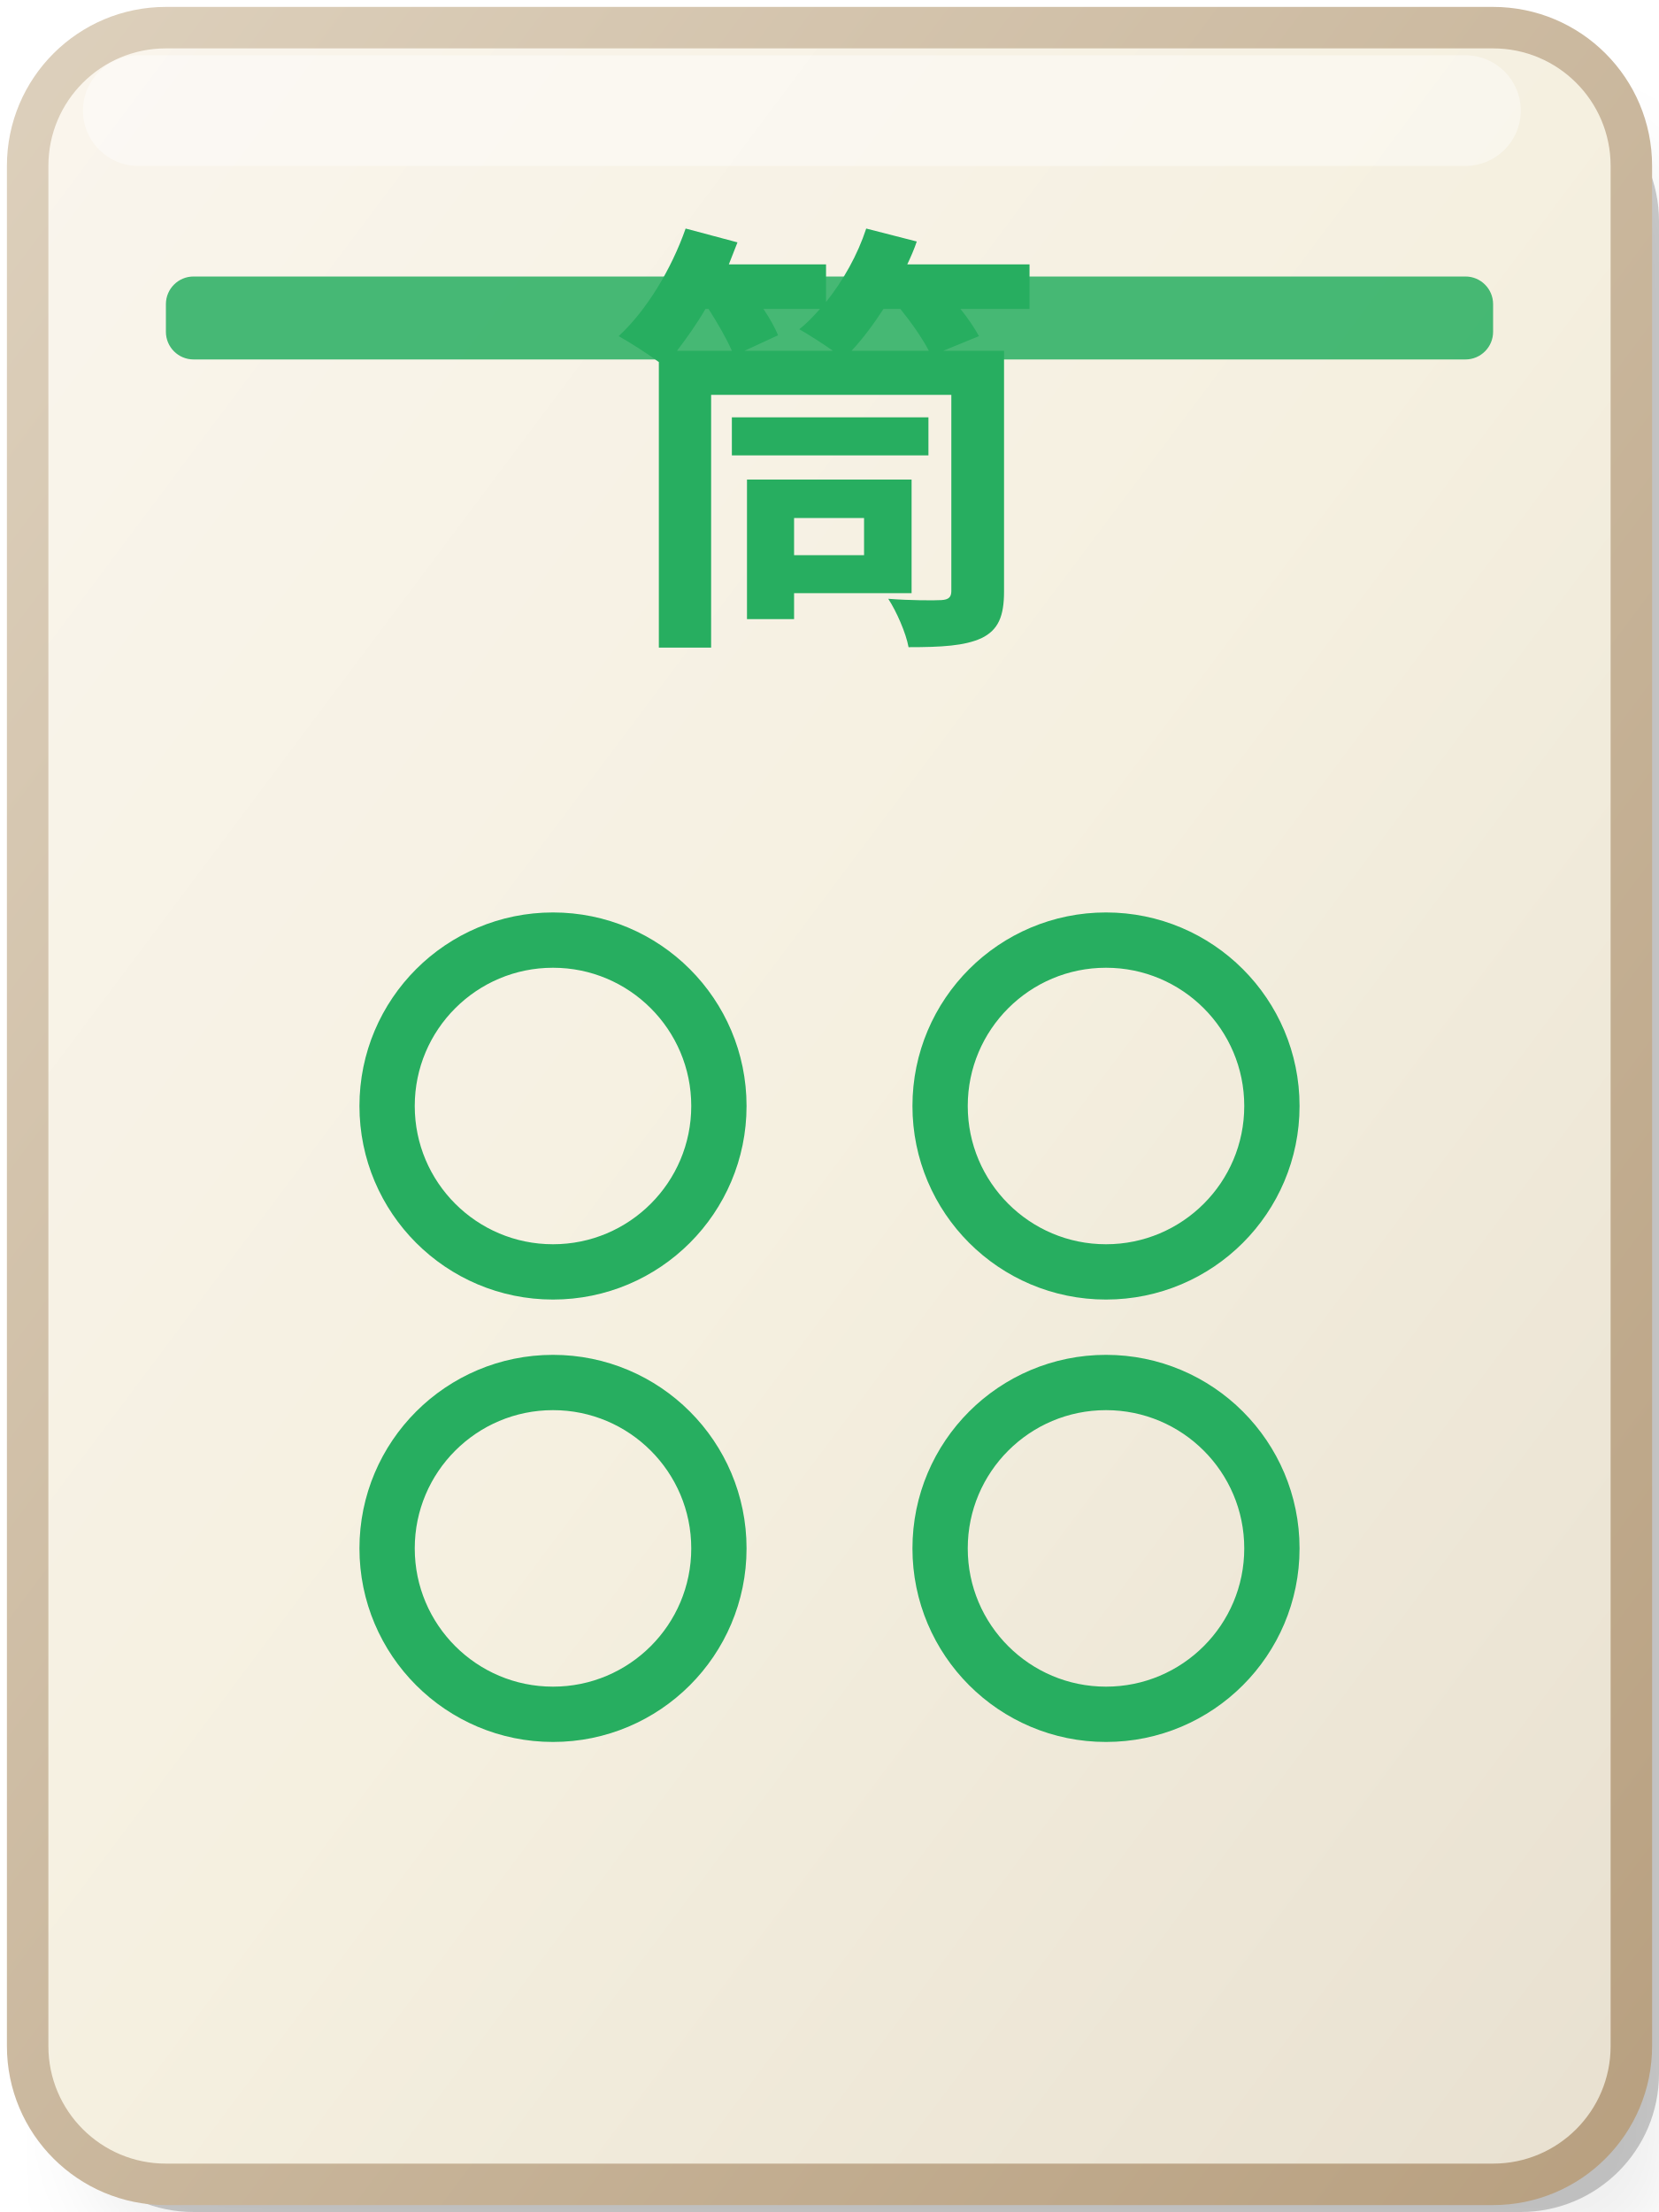
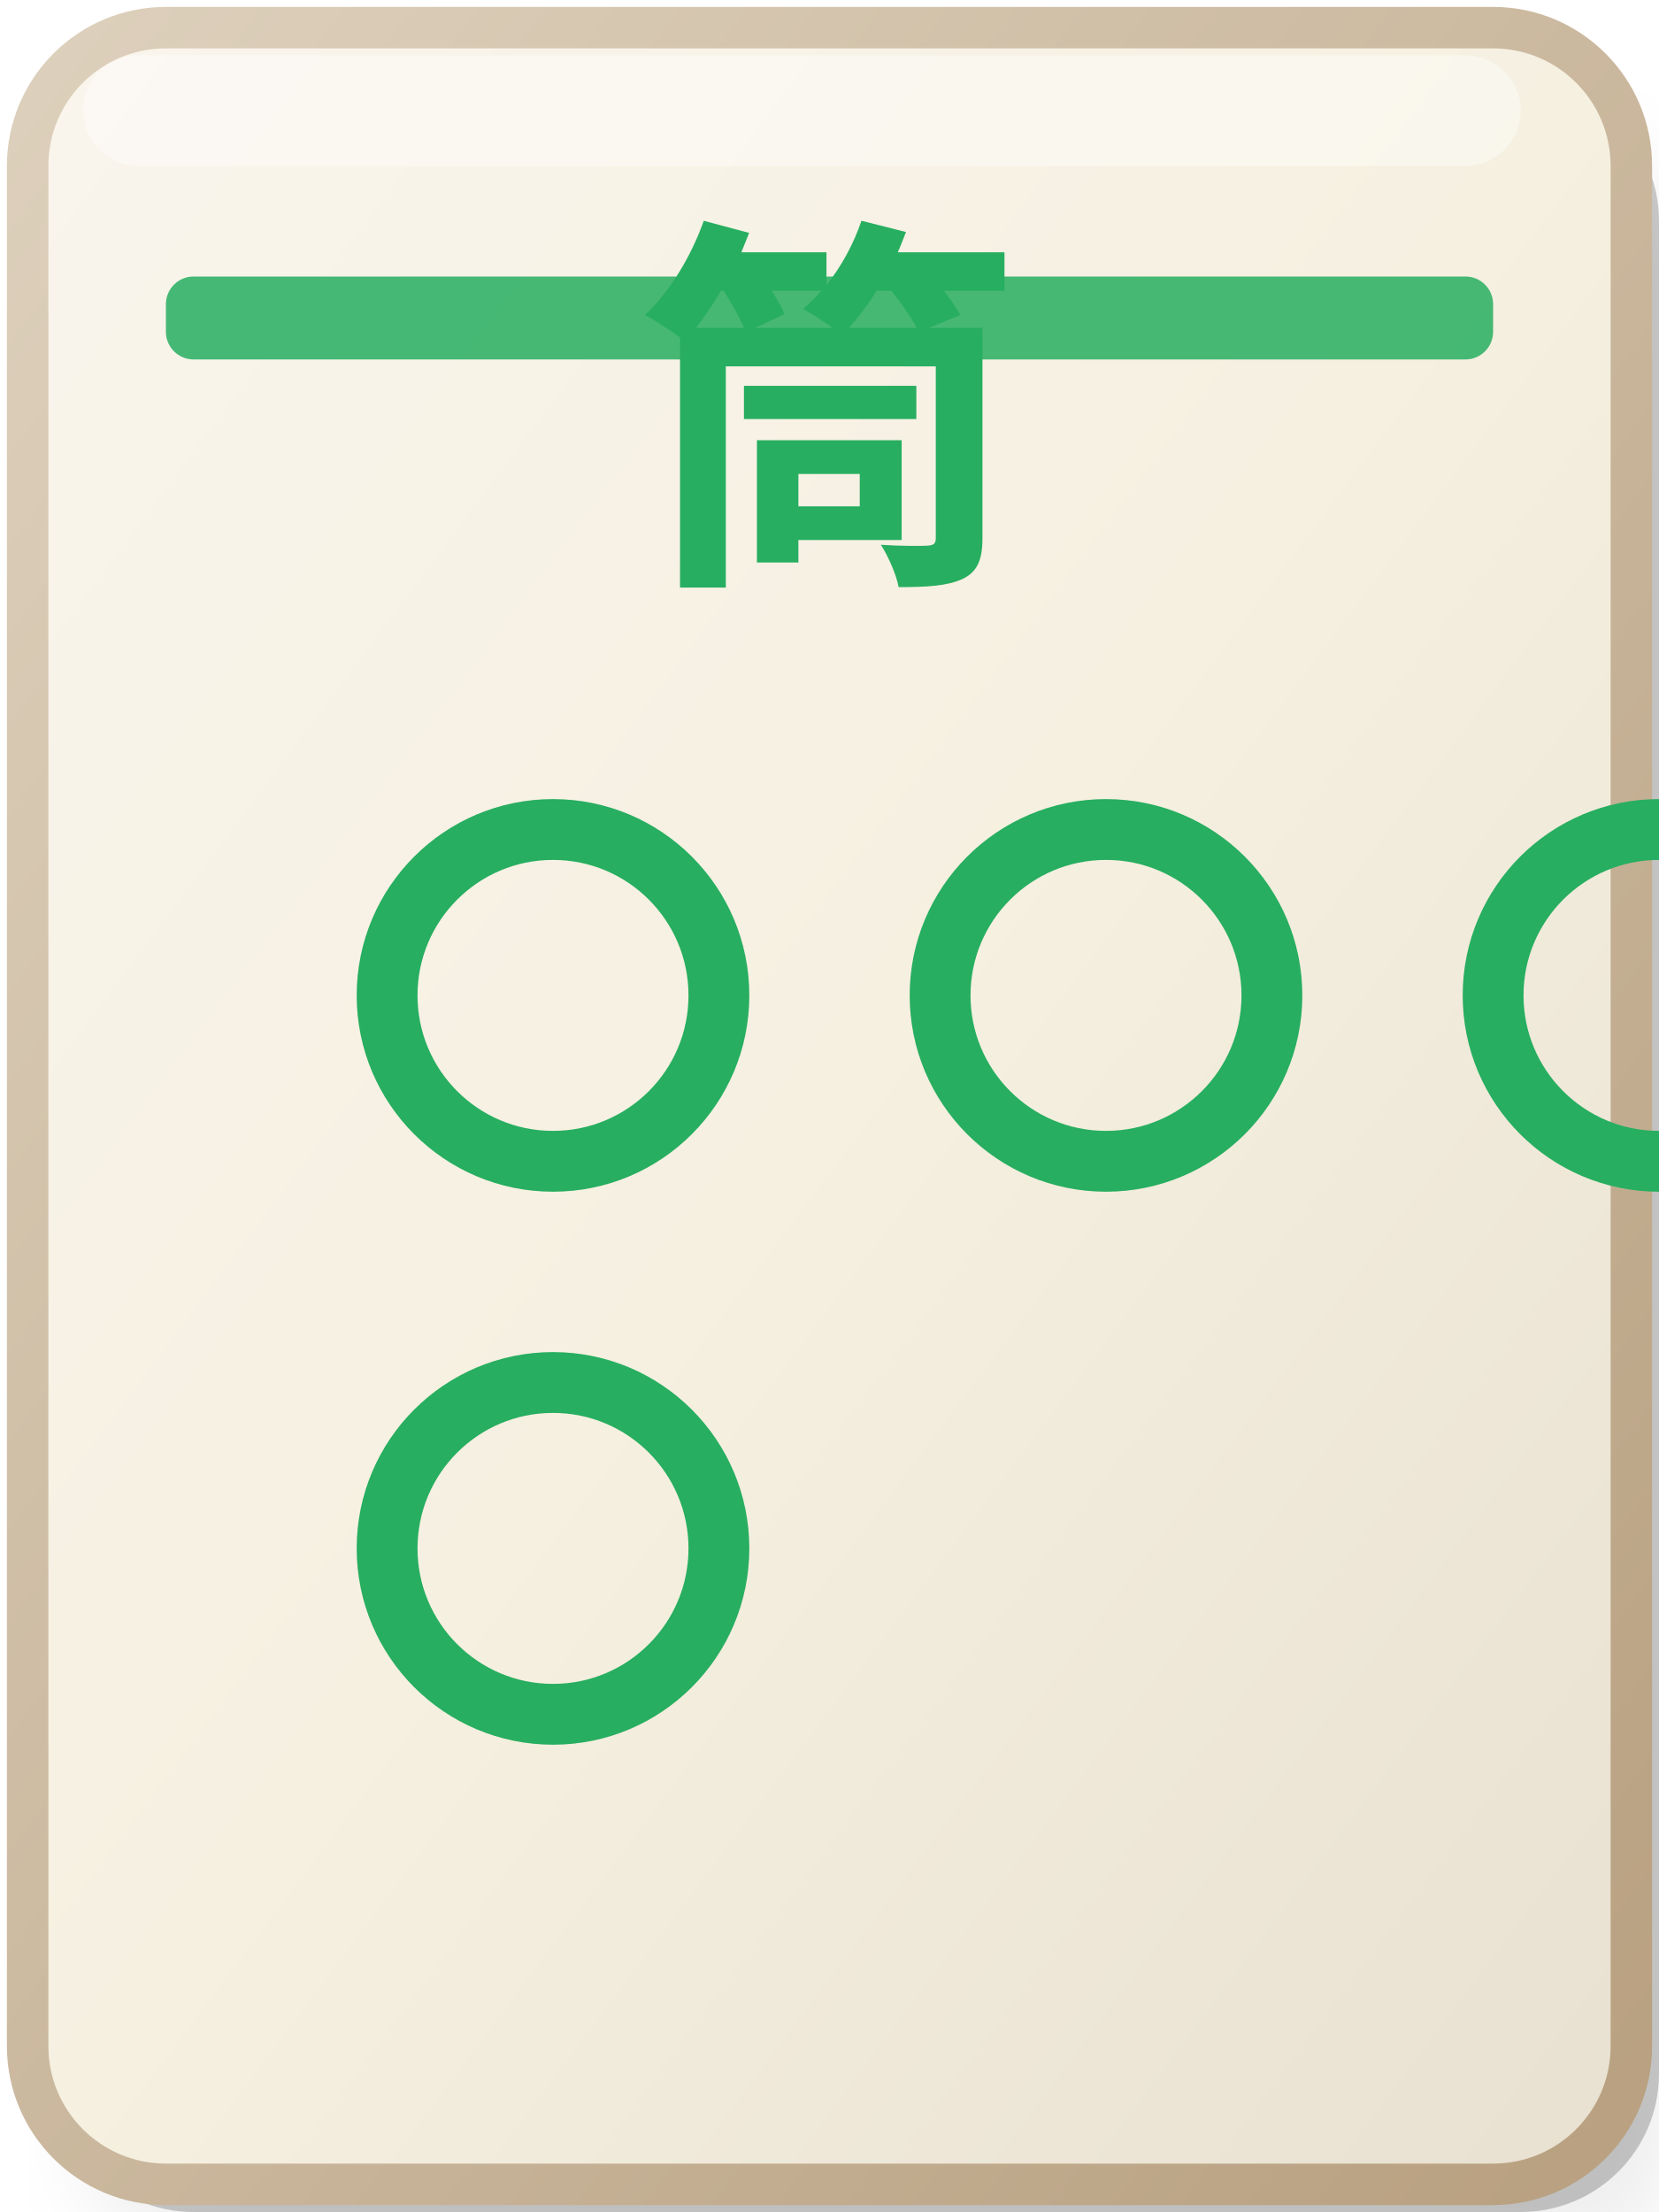
<svg xmlns="http://www.w3.org/2000/svg" width="60" height="80" viewBox="0 0 60 80">
  <defs>
    <filter id="shadow" x="-10%" y="-10%" width="130%" height="140%">
      <feDropShadow dx="1" dy="2" stdDeviation="1.5" flood-color="#00000055" />
    </filter>
    <linearGradient id="face" x1="0%" y1="0%" x2="100%" y2="100%">
      <stop offset="0%" stop-color="#faf5ed" />
      <stop offset="50%" stop-color="#f5f0e0" />
      <stop offset="100%" stop-color="#e8e0d0" />
    </linearGradient>
    <linearGradient id="border" x1="0%" y1="0%" x2="100%" y2="100%">
      <stop offset="0%" stop-color="#ddd0bc" />
      <stop offset="100%" stop-color="#b8a080" />
    </linearGradient>
  </defs>
  <rect x="2" y="3" width="58" height="77" rx="5" fill="#00000033" filter="url(#shadow)" />
  <rect x="1" y="1" width="58" height="78" rx="5" fill="url(#face)" stroke="url(#border)" stroke-width="1.5" />
  <rect x="3" y="2" width="52" height="4" rx="2" fill="rgba(255,255,255,0.4)" />
  <rect x="6" y="10" width="48" height="3" rx="1" fill="#27ae60" opacity="0.85" />
-   <text x="30" y="22" text-anchor="middle" font-family="Noto Sans TC, sans-serif" font-size="16" fill="#27ae60" font-weight="700">筒</text>
-   <circle cx="20" cy="40" r="6" fill="none" stroke="#27ae60" stroke-width="2" />
-   <circle cx="40" cy="40" r="6" fill="none" stroke="#27ae60" stroke-width="2" />
-   <circle cx="20" cy="56" r="6" fill="none" stroke="#27ae60" stroke-width="2" />
-   <circle cx="40" cy="56" r="6" fill="none" stroke="#27ae60" stroke-width="2" />
+   <text x="30" y="20" text-anchor="middle" font-family="Noto Sans TC, sans-serif" font-size="14" fill="#27ae60" font-weight="700">筒</text>
+   <circle cx="20" cy="36" r="6" fill="none" stroke="#27ae60" stroke-width="2.2" />
+   <circle cx="40" cy="36" r="6" fill="none" stroke="#27ae60" stroke-width="2.2" />
+   <circle cx="60" cy="36" r="6" fill="none" stroke="#27ae60" stroke-width="2.2" />
+   <circle cx="20" cy="56" r="6" fill="none" stroke="#27ae60" stroke-width="2.2" />
</svg>
